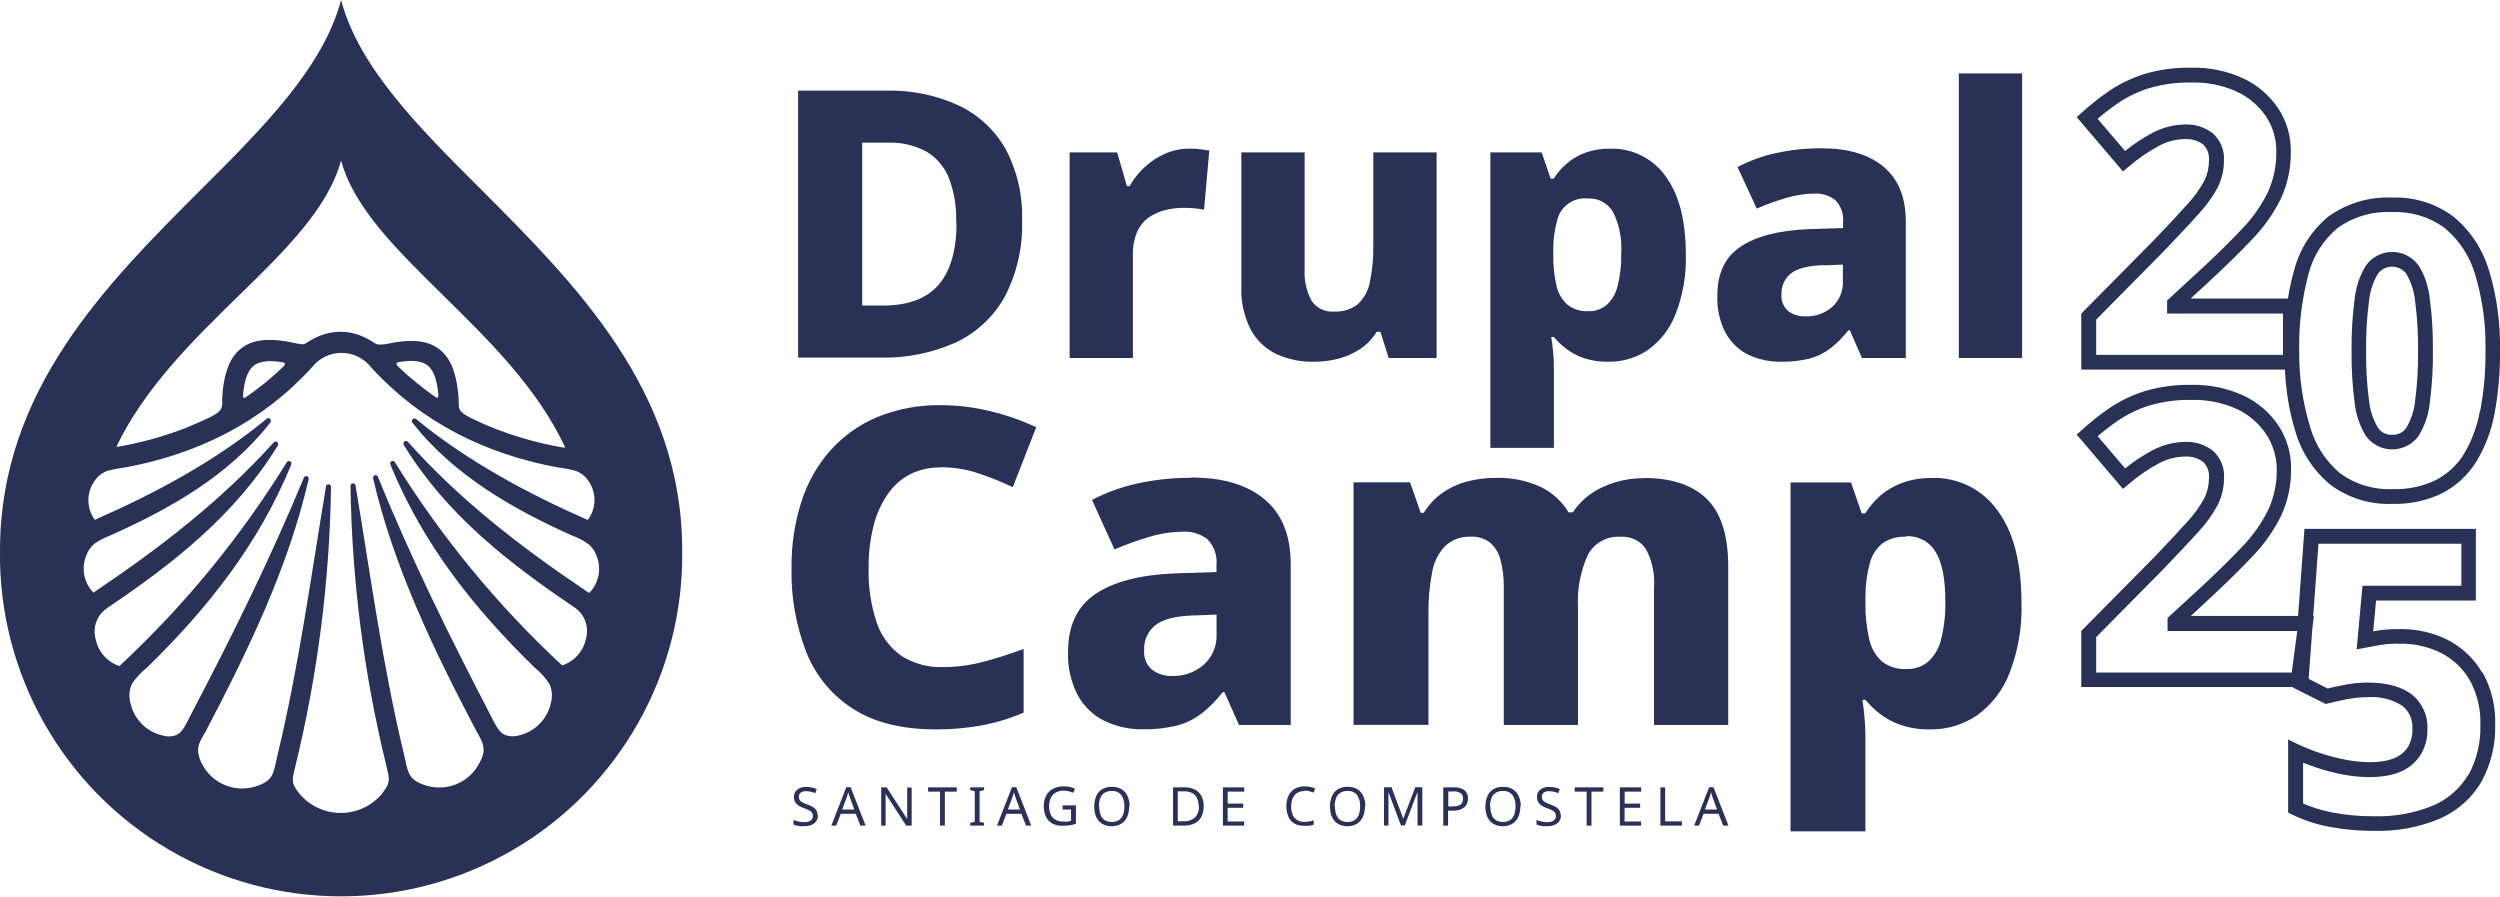
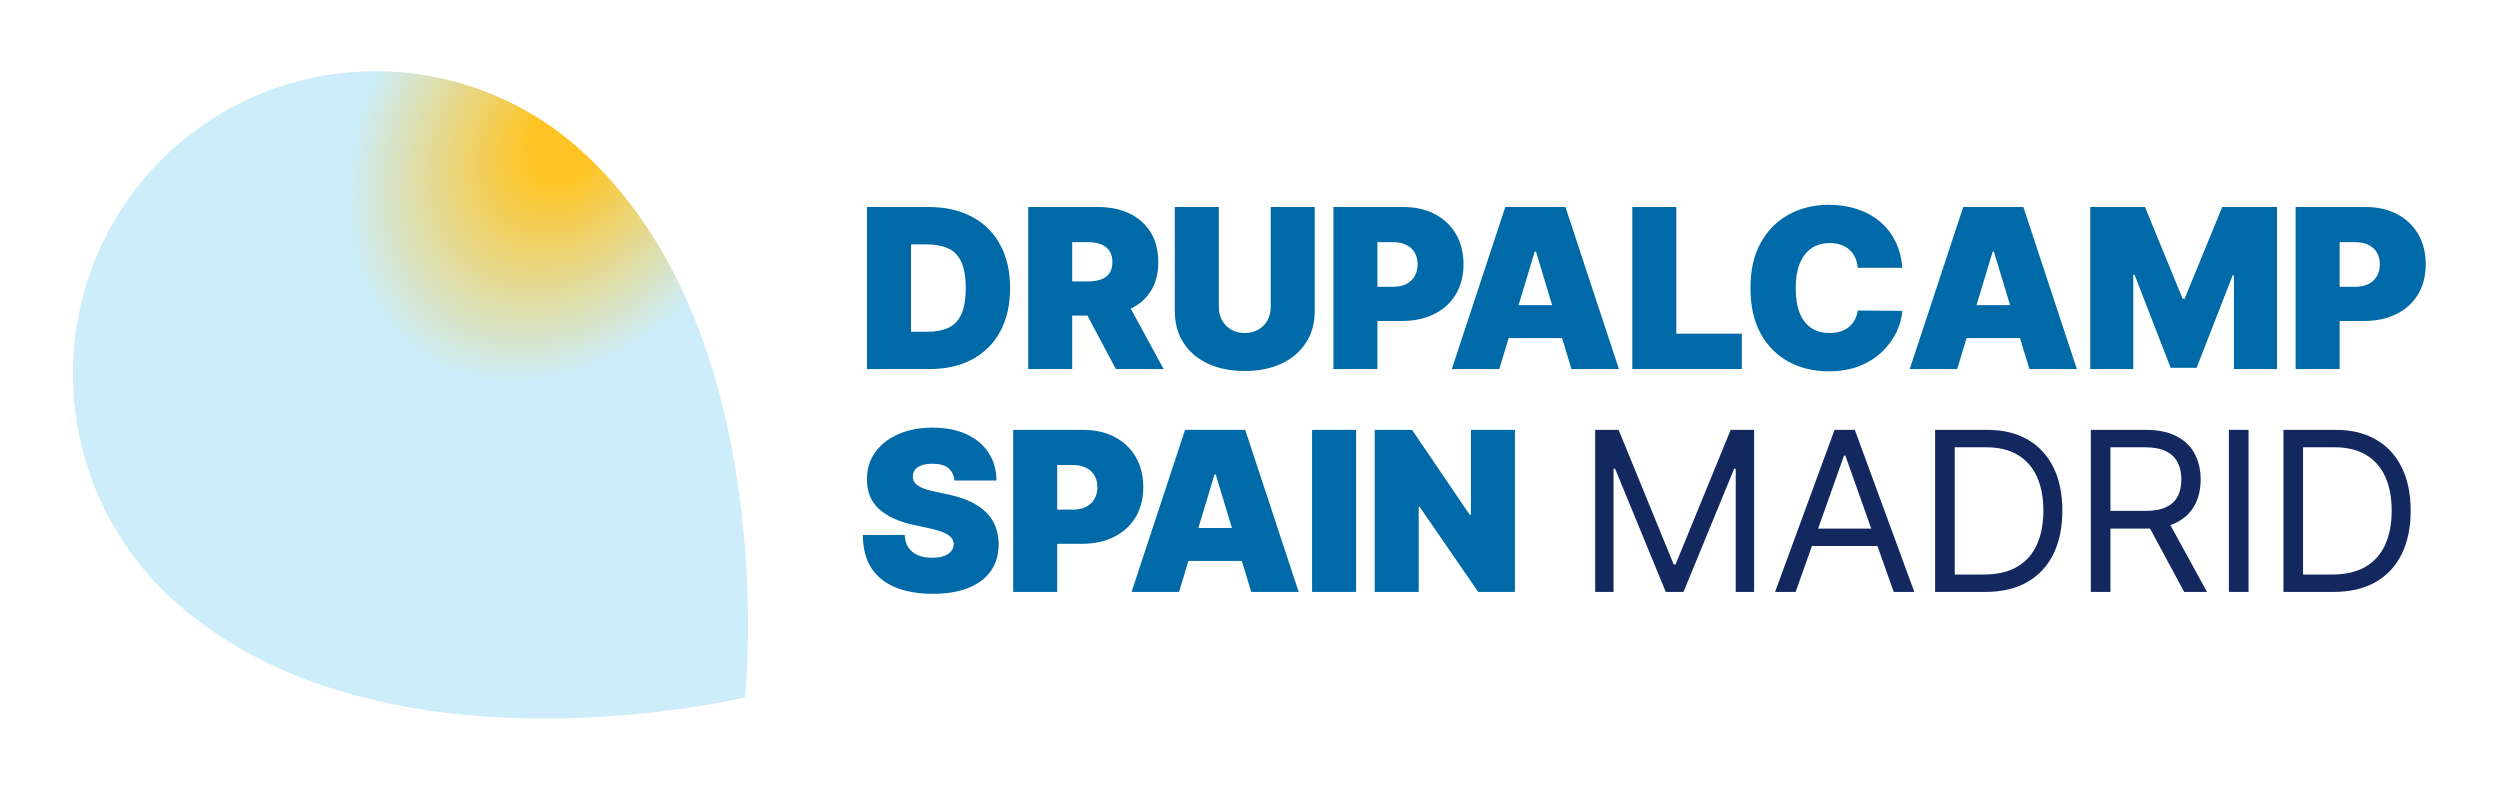
- <svg xmlns="http://www.w3.org/2000/svg" id="b36d154c-7bb0-49a6-b5f2-6e40ba56960a" data-name="Capa 1" width="333.81" height="119.66" viewBox="0 0 333.81 119.66">
-   <path d="M136.47,29.4a20.63,20.63,0,0,1-2.3,10.2,14.57,14.57,0,0,1-6.6,6.15,23.58,23.58,0,0,1-10.25,2H106.57V12.1h11.75a21.86,21.86,0,0,1,9.72,2,14.18,14.18,0,0,1,6.25,5.83,18.94,18.94,0,0,1,2.18,9.48Zm-8.8.3a15.19,15.19,0,0,0-1-6,7.16,7.16,0,0,0-3.05-3.5,10,10,0,0,0-5-1.15h-3.5V40.8h2.75q5.06,0,7.45-2.77c1.6-1.85,2.4-4.62,2.4-8.33Z" fill="#293156" />
-   <path d="M158.77,19.85c.43,0,.92,0,1.45.08s.95.11,1.25.17l-.7,7.9a10,10,0,0,0-1.15-.17,14.55,14.55,0,0,0-1.55-.08,10.35,10.35,0,0,0-2.4.28,6.65,6.65,0,0,0-2.2.95,4.7,4.7,0,0,0-1.6,1.9,7.25,7.25,0,0,0-.6,3.17V47.8h-8.45V20.35h6.35l1.3,4.5h.35a10.73,10.73,0,0,1,2-2.52,9.66,9.66,0,0,1,2.73-1.8,7.88,7.88,0,0,1,3.22-.68Z" fill="#293156" />
-   <path d="M191.82,20.35V47.8h-6.4l-1.1-3.5h-.5a7.28,7.28,0,0,1-2.17,2.28,9.87,9.87,0,0,1-2.9,1.3,12.64,12.64,0,0,1-3.27.42,11.47,11.47,0,0,1-5-1A7.64,7.64,0,0,1,167,44a11.62,11.62,0,0,1-1.25-5.72V20.35h8.45V35.9a8,8,0,0,0,.92,4.25,3.26,3.26,0,0,0,3,1.45,4.72,4.72,0,0,0,3.2-1,5.39,5.39,0,0,0,1.6-3,21.86,21.86,0,0,0,.45-4.78V20.35Z" fill="#293156" />
-   <path d="M215,19.85a8.77,8.77,0,0,1,7.35,3.62q2.74,3.63,2.75,10.53a20.36,20.36,0,0,1-1.35,7.9,10.68,10.68,0,0,1-3.67,4.8,9.16,9.16,0,0,1-5.33,1.6,9.79,9.79,0,0,1-3.32-.5,8.33,8.33,0,0,1-2.35-1.27A10.17,10.17,0,0,1,207.48,45h-.35c.1.63.18,1.3.25,2s.1,1.45.1,2.25V59.8H199V20.35h6.85l1.2,3.5h.4a9.32,9.32,0,0,1,1.73-2,8.1,8.1,0,0,1,2.47-1.45,9.3,9.3,0,0,1,3.35-.55Zm-3,6.65a3.8,3.8,0,0,0-4.1,3,14,14,0,0,0-.5,3.73V34a17.18,17.18,0,0,0,.42,4.12,4.76,4.76,0,0,0,1.45,2.55,4.22,4.22,0,0,0,2.83.88,3.59,3.59,0,0,0,2.42-.83A5,5,0,0,0,216,38.15a15.94,15.94,0,0,0,.47-4.25,11,11,0,0,0-1.1-5.62,3.68,3.68,0,0,0-3.35-1.78Z" fill="#293156" />
-   <path d="M243.22,19.8c3.57,0,6.33.83,8.3,2.48s2.95,4.09,2.95,7.32V47.8h-5.85L247,44.1h-.2a13.87,13.87,0,0,1-2.38,2.4,8.06,8.06,0,0,1-2.8,1.38,15.28,15.28,0,0,1-3.88.42,9.91,9.91,0,0,1-4.33-.95,7,7,0,0,1-3-2.9,9.91,9.91,0,0,1-1.1-5c0-2.93,1-5.1,3.08-6.5s5.06-2.18,9-2.35l4.7-.15v-.8a3.66,3.66,0,0,0-1-2.9,4.12,4.12,0,0,0-2.82-.9,13.35,13.35,0,0,0-3.75.57,35,35,0,0,0-3.95,1.43L232,22.3a20.33,20.33,0,0,1,5.1-1.85,27.83,27.83,0,0,1,6.15-.65Zm.3,15.6c-2.1.07-3.57.44-4.4,1.12a3.4,3.4,0,0,0-1.25,2.77,2.68,2.68,0,0,0,.9,2.25,3.62,3.62,0,0,0,2.3.7A5.15,5.15,0,0,0,244.62,41a4.38,4.38,0,0,0,1.45-3.47v-2.2l-2.55.1Z" fill="#293156" />
-   <path d="M270,47.8h-8.45V9.8H270Z" fill="#293156" />
-   <path d="M125.62,62.41a8.93,8.93,0,0,0-4.1.91,8.27,8.27,0,0,0-3,2.68,13,13,0,0,0-1.89,4.25,22.28,22.28,0,0,0-.65,5.61,21.36,21.36,0,0,0,1.06,7.2,8.94,8.94,0,0,0,3.27,4.48,9.67,9.67,0,0,0,5.63,1.53,20.78,20.78,0,0,0,5.25-.68q2.59-.67,5.49-1.74v8.5a26.68,26.68,0,0,1-5.6,1.71,33.68,33.68,0,0,1-6.14.53q-6.68,0-10.94-2.68a15.9,15.9,0,0,1-6.31-7.55,29.24,29.24,0,0,1-2-11.36,28,28,0,0,1,1.3-8.76,19,19,0,0,1,3.86-6.87,17.47,17.47,0,0,1,6.28-4.48,21.75,21.75,0,0,1,8.61-1.59,27.86,27.86,0,0,1,6.34.77,31.75,31.75,0,0,1,6.28,2.18l-3.13,8a38.71,38.71,0,0,0-4.72-1.89,15.61,15.61,0,0,0-4.84-.77Z" fill="#293156" />
-   <path d="M159.07,63.76q6.31,0,9.79,2.92t3.48,8.64V96.8h-6.9l-1.95-4.37h-.24a16.33,16.33,0,0,1-2.8,2.83,9.09,9.09,0,0,1-3.3,1.62,18,18,0,0,1-4.57.5,11.55,11.55,0,0,1-5.1-1.12,8.18,8.18,0,0,1-3.57-3.42,11.71,11.71,0,0,1-1.3-5.84q0-5.19,3.63-7.67t10.65-2.77l5.54-.18v-.94A4.33,4.33,0,0,0,161.22,72,4.88,4.88,0,0,0,157.89,71a15.69,15.69,0,0,0-4.42.68,41.59,41.59,0,0,0-4.66,1.68l-3-6.61a24.29,24.29,0,0,1,6-2.18,32.66,32.66,0,0,1,7.26-.77Zm.36,18.41q-3.72.12-5.19,1.33a4,4,0,0,0-1.47,3.28,3.14,3.14,0,0,0,1.06,2.65,4.29,4.29,0,0,0,2.71.83,6.14,6.14,0,0,0,4.19-1.5,5.18,5.18,0,0,0,1.71-4.1v-2.6l-3,.12Z" fill="#293156" />
-   <path d="M219.49,63.82q5.55,0,8.41,2.8t2.86,9.06V96.8h-9.91V78.45a9.43,9.43,0,0,0-1.09-5.16,3.75,3.75,0,0,0-3.33-1.62A4.61,4.61,0,0,0,212,74.12a15.13,15.13,0,0,0-1.3,7V96.8h-9.91V78.45a13.18,13.18,0,0,0-.47-3.81,4.46,4.46,0,0,0-1.42-2.24,3.93,3.93,0,0,0-2.48-.74A4.76,4.76,0,0,0,193,72.87a6.64,6.64,0,0,0-1.77,3.51,27.36,27.36,0,0,0-.5,5.66V96.79h-10V64.4h7.55l1.42,4.07h.41a9.07,9.07,0,0,1,2.36-2.57,10.2,10.2,0,0,1,3.25-1.56,14.29,14.29,0,0,1,3.95-.53,13.47,13.47,0,0,1,6,1.18,9,9,0,0,1,3.78,3.42H210A9.56,9.56,0,0,1,214.07,65a12.94,12.94,0,0,1,5.43-1.15Z" fill="#293156" />
-   <path d="M258,63.82a10.33,10.33,0,0,1,8.67,4.28q3.24,4.28,3.25,12.42a24,24,0,0,1-1.59,9.32A12.48,12.48,0,0,1,264,95.5a10.8,10.8,0,0,1-6.28,1.89,11.6,11.6,0,0,1-3.92-.59A9.61,9.61,0,0,1,251,95.3a12.21,12.21,0,0,1-1.92-1.86h-.41c.12.75.22,1.53.29,2.36s.12,1.71.12,2.66V111h-10V64.42h8.08l1.42,4.13h.47a11.06,11.06,0,0,1,2-2.36,9.41,9.41,0,0,1,2.92-1.71,11.16,11.16,0,0,1,3.95-.65Zm-3.49,7.85a5.07,5.07,0,0,0-3.16.88,5,5,0,0,0-1.68,2.63,16.78,16.78,0,0,0-.59,4.4v.88a20.37,20.37,0,0,0,.5,4.87,5.6,5.6,0,0,0,1.71,3,5,5,0,0,0,3.33,1,4.27,4.27,0,0,0,2.86-1,5.79,5.79,0,0,0,1.71-3,19.13,19.13,0,0,0,.56-5q0-4.55-1.3-6.64a4.32,4.32,0,0,0-4-2.09Z" fill="#293156" />
-   <path d="M64.29,25.35C55.91,17,47.92,9,45.54,0,43.17,9,35.17,17,26.8,25.35,14.24,37.9,0,52.13,0,73.46a45.55,45.55,0,1,0,91.09,0c0-21.33-14.29-35.56-26.8-48.11ZM31.94,39.42c6.08-5.94,11.88-11.6,13.6-18,1.73,6.38,7.53,12,13.61,18s12.57,12.3,16.33,20.34l-.3,0a49.22,49.22,0,0,1-5.4-1.26,43.64,43.64,0,0,1-6.86-2.66c-.24-.12-.45-.23-.63-.34a3.12,3.12,0,0,1-.74-.57c-.38-.45-.27-.9-.32-1.71,0-.47-.08-.91-.13-1.33a13.57,13.57,0,0,0-.48-2.26,8.16,8.16,0,0,0-.37-.95,6.09,6.09,0,0,0-.78-1.26,4.85,4.85,0,0,0-.49-.52,5.19,5.19,0,0,0-2.83-1.29,8.18,8.18,0,0,0-.89-.08,11.14,11.14,0,0,0-1.51.05,17.16,17.16,0,0,0-1.72.26l-.57.12L51,46l-.3,0H50.5a1.16,1.16,0,0,1-.42-.16l-.63-.39a9.7,9.7,0,0,0-1-.51,9.85,9.85,0,0,0-1-.36,7.3,7.3,0,0,0-4,0,8.87,8.87,0,0,0-1,.36,8.68,8.68,0,0,0-1,.51l-.3.19-.23.14-.32.17a1.08,1.08,0,0,1-.45,0,4.43,4.43,0,0,1-.49-.08l-.8-.17a13.78,13.78,0,0,0-3.22-.31,7,7,0,0,0-1.72.26,4.79,4.79,0,0,0-2,1.11,4,4,0,0,0-.49.52,5.72,5.72,0,0,0-.79,1.26c-.11.24-.21.5-.31.77a13.79,13.79,0,0,0-.58,2.8c0,.31-.06.63-.08,1,0,.16,0,.3,0,.44s0,.26,0,.37a1.47,1.47,0,0,1-.19.73,1.66,1.66,0,0,1-.25.3,3.34,3.34,0,0,1-.6.44,7,7,0,0,1-.63.34c-1.1.54-2.23,1-3.37,1.48-.58.22-1.15.43-1.73.62a46.86,46.86,0,0,1-5.34,1.47c-.6.13-1.21.25-1.81.35l-.21,0C19.35,51.71,25.91,45.3,31.94,39.42ZM58.53,52.63c0,.57-.12.56-.43.35a39.72,39.72,0,0,1-4.9-4c-.35-.34-.4-.57.16-.65,1.88-.3,3.12-.11,3.86.57S58.35,50.82,58.53,52.63ZM37.78,49a38.28,38.28,0,0,1-4.9,4c-.31.21-.48.22-.42-.35.17-1.81.57-3.05,1.3-3.72s2-.87,3.86-.57C38.19,48.42,38.13,48.65,37.78,49Zm40.76,30.1-.33-.23C69.63,73.1,61.46,66.83,54.47,59c-.27-.34-.78.05-.55.42,5.67,9.28,14,15.75,22.71,21.63a4.21,4.21,0,0,1,.94.85,3.82,3.82,0,0,1,.64,3.5,4.7,4.7,0,0,1-3.15,3.45l-.13-.12a131.49,131.49,0,0,1-22.19-27,.34.34,0,0,0-.61.32C56.5,72.73,63.36,81.31,71.38,89.13a8.94,8.94,0,0,1,2,2.23,3.75,3.75,0,0,1,.17,2.52,5.67,5.67,0,0,1-4.31,4.33,2.88,2.88,0,0,1-1.79-.07c-.91-.38-1.32-1.44-2.1-2.93C60,84.92,54.83,74.46,50.47,63.68a.34.34,0,0,0-.65.2c2.75,11.85,8.15,23,13.74,33.64.56,1.07,1.12,1.78,1,2.92A4.79,4.79,0,0,1,64,101.9a6,6,0,0,1-7.06,3,6.14,6.14,0,0,1-.9-.33c-1.65-.75-1.6-1.81-2.11-3.9-2.84-11.77-4.45-23.85-6.45-35.8a.34.34,0,0,0-.68,0,167.44,167.44,0,0,0,4.75,37.23c.46,1.88.63,2.34-.37,3.62L51,106A7.21,7.21,0,0,1,40,106c-.07-.08-.11-.14-.17-.22-1-1.27-.82-1.73-.36-3.6A168,168,0,0,0,44.2,65a.34.34,0,0,0-.68,0c-2,12-3.62,24-6.46,35.8-.5,2.07-.45,3.13-2.07,3.88a5.85,5.85,0,0,1-.94.35,6,6,0,0,1-7.06-3,4.35,4.35,0,0,1-.52-1.54c-.13-1.09.41-1.8,1-2.84,5.6-10.68,11-21.79,13.74-33.64a.34.34,0,0,0-.65-.2C36.16,74.46,31,84.92,25.6,95.21c-.76,1.45-1.16,2.49-2,2.91a2.82,2.82,0,0,1-1.87.09,5.67,5.67,0,0,1-4.31-4.33,3.71,3.71,0,0,1,.22-2.61,9.42,9.42,0,0,1,2-2.14c8-7.82,14.87-16.4,19.24-27.07a.34.34,0,0,0-.6-.32,131.65,131.65,0,0,1-22.13,27l-.19.19a4.68,4.68,0,0,1-3.15-3.45,3.8,3.8,0,0,1,.71-3.6,4.43,4.43,0,0,1,.87-.75c8.74-5.88,17-12.35,22.7-21.63.23-.37-.28-.76-.55-.42-7,7.76-15.1,14-23.64,19.76l-.42.29a4.59,4.59,0,0,1-1-4.86,3.75,3.75,0,0,1,1.09-1.64,9.14,9.14,0,0,1,2.15-1.13c7.94-3.55,15.87-8,21.38-15.09.25-.32-.15-.77-.48-.5-6.83,5.63-14.78,9.9-22.79,13.42l-.17.08a4.43,4.43,0,0,1,0-5.24,3.41,3.41,0,0,1,1.8-1.34,20.63,20.63,0,0,1,2.37-.44c9.56-1.78,18.13-6,24.82-13.34a5,5,0,0,1,7.9,0c6.7,7.34,15.26,11.56,24.82,13.34a16.7,16.7,0,0,1,2.49.48,3.44,3.44,0,0,1,1.68,1.3,4.41,4.41,0,0,1-.05,5.24l-.06,0c-8-3.53-16-7.81-22.89-13.47a.35.35,0,0,0-.48.5c5.5,7,13.43,11.54,21.37,15.09a8.1,8.1,0,0,1,2.26,1.22,3.8,3.8,0,0,1,1,1.55,4.59,4.59,0,0,1-1,4.86Z" fill="#293156" />
-   <path d="M322.92,35.43a4.32,4.32,0,0,0-7,0,10.62,10.62,0,0,0-1.52,4.5,49.19,49.19,0,0,0-.41,6.93,48.53,48.53,0,0,0,.41,6.9,10.52,10.52,0,0,0,1.52,4.47,4.34,4.34,0,0,0,7,0,10.37,10.37,0,0,0,1.52-4.48,49.19,49.19,0,0,0,.41-6.93,48.93,48.93,0,0,0-.41-6.9,10.67,10.67,0,0,0-1.52-4.53Zm-.44,18.06a8.69,8.69,0,0,1-1.18,3.63,2.13,2.13,0,0,1-1.9.93,2.1,2.1,0,0,1-1.89-.95,8.74,8.74,0,0,1-1.19-3.64,46.06,46.06,0,0,1-.39-6.61,46.71,46.71,0,0,1,.39-6.64,8.79,8.79,0,0,1,1.19-3.66,2.36,2.36,0,0,1,3.78,0,8.85,8.85,0,0,1,1.19,3.69,46.84,46.84,0,0,1,.39,6.61,47.11,47.11,0,0,1-.39,6.64Z" fill="#293156" />
-   <path d="M332.32,36.06h0a14.61,14.61,0,0,0-4.73-7.14,12.89,12.89,0,0,0-8.19-2.54,13.49,13.49,0,0,0-8.51,2.54,13.77,13.77,0,0,0-4.57,7.17,29.64,29.64,0,0,0-.82,3.77h-13l2.41-2.21c2.3-2.13,4.28-4.07,5.88-5.77a21.47,21.47,0,0,0,3.78-5.39,14.49,14.49,0,0,0,1.31-6.19,10.19,10.19,0,0,0-1.67-5.81,11.56,11.56,0,0,0-4.63-4,15.72,15.72,0,0,0-7-1.45,20.42,20.42,0,0,0-6.35.87,18.37,18.37,0,0,0-4.62,2.24A35.3,35.3,0,0,0,278,15l-.71.64,6.18,7.25.75-.63a22.3,22.3,0,0,1,4.06-2.79,7.54,7.54,0,0,1,3.47-.9,3.74,3.74,0,0,1,2.41.71,2.62,2.62,0,0,1,.79,2.17,6.11,6.11,0,0,1-.61,2.67,15.33,15.33,0,0,1-2.26,3.14c-1.12,1.26-2.64,2.89-4.52,4.84l-9.66,9.77v7.48H305.1a32.54,32.54,0,0,0,1.38,8.24,14.53,14.53,0,0,0,4.7,7.15,13,13,0,0,0,8.24,2.54,14.37,14.37,0,0,0,6.71-1.44,11.69,11.69,0,0,0,4.51-4.19,18.91,18.91,0,0,0,2.44-6.43,42.93,42.93,0,0,0,.73-8.38,35,35,0,0,0-1.48-10.8ZM304.84,47.38H279.89v-4.7l9.1-9.21c1.91-2,3.45-3.63,4.58-4.91A16.67,16.67,0,0,0,296.13,25a8,8,0,0,0,.82-3.53,4.47,4.47,0,0,0-1.54-3.71,5.67,5.67,0,0,0-3.63-1.14,9.56,9.56,0,0,0-4.37,1.12,23.22,23.22,0,0,0-3.66,2.42l-3.67-4.3q1.29-1.1,2.7-2.07a15.77,15.77,0,0,1,4.12-2,18.6,18.6,0,0,1,5.73-.77,13.72,13.72,0,0,1,6.11,1.25,9.65,9.65,0,0,1,3.85,3.31,8.35,8.35,0,0,1,1.35,4.73,12.52,12.52,0,0,1-1.13,5.36,19.29,19.29,0,0,1-3.43,4.88c-1.56,1.67-3.51,3.58-5.78,5.67l-4.24,3.9v1.74h15.47v5.53Zm26.29,7.47A17,17,0,0,1,329,60.61a9.65,9.65,0,0,1-3.75,3.49,12.48,12.48,0,0,1-5.8,1.21,11.05,11.05,0,0,1-7-2.12,12.55,12.55,0,0,1-4-6.21A33.33,33.33,0,0,1,307,46.84a37.09,37.09,0,0,1,1.23-10.22,11.85,11.85,0,0,1,3.9-6.18,11.51,11.51,0,0,1,7.29-2.12,11,11,0,0,1,7,2.12,12.77,12.77,0,0,1,4.07,6.21,32.84,32.84,0,0,1,1.38,10.18,40.46,40.46,0,0,1-.7,8Z" fill="#293156" />
-   <path d="M331.46,89.85a11.35,11.35,0,0,0-4.58-4.38A13.8,13.8,0,0,0,320.44,84a17.41,17.41,0,0,0-3,.2l-.56.11.38-4.12h13.33V70.62H307.7l-.85,11.62H292.53L294.94,80c2.31-2.13,4.29-4.08,5.88-5.77a21.47,21.47,0,0,0,3.78-5.39,14.49,14.49,0,0,0,1.31-6.19,10.19,10.19,0,0,0-1.67-5.81,11.56,11.56,0,0,0-4.63-4,15.72,15.72,0,0,0-7-1.45,20.42,20.42,0,0,0-6.35.87,18.37,18.37,0,0,0-4.62,2.24A35.3,35.3,0,0,0,278,57.39l-.71.64,6.18,7.25.75-.63a22,22,0,0,1,4.06-2.79,7.54,7.54,0,0,1,3.47-.9,3.74,3.74,0,0,1,2.41.71,2.61,2.61,0,0,1,.79,2.17,6,6,0,0,1-.61,2.66,15.33,15.33,0,0,1-2.26,3.14c-1.13,1.27-2.66,2.9-4.52,4.84l-9.66,9.77v7.48h28.24v.06L310.53,94l.36-.09c.69-.17,1.52-.36,2.49-.55a14.33,14.33,0,0,1,2.72-.27,7.58,7.58,0,0,1,4.66,1.14,3.62,3.62,0,0,1,1.35,3.07,4.45,4.45,0,0,1-.63,2.5,3.86,3.86,0,0,1-1.81,1.44c-1.81.76-4.86.71-8.16-.18a26.57,26.57,0,0,1-4.57-1.63l-1.42-.69v9.76l.54.27a19.52,19.52,0,0,0,4.91,1.62,31,31,0,0,0,6,.55,21.12,21.12,0,0,0,8.87-1.66,12,12,0,0,0,5.5-4.91,15.11,15.11,0,0,0,1.83-7.62,13.59,13.59,0,0,0-1.67-6.94Zm-51.57-.08v-4.7l9.1-9.21c1.89-2,3.44-3.61,4.59-4.9a16.67,16.67,0,0,0,2.56-3.58,8,8,0,0,0,.82-3.53,4.47,4.47,0,0,0-1.54-3.71A5.67,5.67,0,0,0,291.79,59a9.56,9.56,0,0,0-4.37,1.12,22.34,22.34,0,0,0-3.66,2.42l-3.67-4.3q1.29-1.1,2.7-2.07a15.77,15.77,0,0,1,4.12-2,18.6,18.6,0,0,1,5.73-.77,13.72,13.72,0,0,1,6.11,1.25A9.57,9.57,0,0,1,302.6,58,8.53,8.53,0,0,1,304,62.7a12.49,12.49,0,0,1-1.13,5.36,19.29,19.29,0,0,1-3.43,4.88c-1.56,1.66-3.5,3.57-5.78,5.67l-4.24,3.9v1.74h17.32L306,89.8H279.89Zm49.7,13.65a10.09,10.09,0,0,1-4.62,4.1,19.19,19.19,0,0,1-8,1.47,28.63,28.63,0,0,1-5.58-.51,18.74,18.74,0,0,1-3.87-1.19v-5.45A31.33,31.33,0,0,0,311,103c3.74,1,7.19,1,9.43.09a5.91,5.91,0,0,0,2.69-2.16,6.32,6.32,0,0,0,1-3.59A5.58,5.58,0,0,0,322,92.7c-1.34-1-3.26-1.56-5.88-1.56a15.82,15.82,0,0,0-3.1.31c-.84.16-1.58.33-2.23.48l-2.53-1.29.49-6.65.2-1.74h-.08l.7-9.65h19.08v5.61H315.45l-.78,8.49,1.27-.23c.61-.11,1.23-.22,1.87-.35a15,15,0,0,1,2.62-.17A11.86,11.86,0,0,1,326,87.22a9.32,9.32,0,0,1,3.79,3.63,11.66,11.66,0,0,1,1.4,5.94,13.28,13.28,0,0,1-1.56,6.64Z" fill="#293156" />
-   <path d="M109.21,108.87a1.33,1.33,0,0,1-.22.78,1.42,1.42,0,0,1-.63.49,2.4,2.4,0,0,1-1,.17,3.32,3.32,0,0,1-.55,0l-.48-.08a2.8,2.8,0,0,1-.38-.13v-.62a3.43,3.43,0,0,0,.64.21,3.48,3.48,0,0,0,.79.09,1.76,1.76,0,0,0,.64-.1.84.84,0,0,0,.39-.29.72.72,0,0,0,.13-.44.77.77,0,0,0-.11-.42.92.92,0,0,0-.37-.32,4.54,4.54,0,0,0-.73-.31,4.55,4.55,0,0,1-.58-.26,1.67,1.67,0,0,1-.41-.32,1.22,1.22,0,0,1-.25-.41,1.44,1.44,0,0,1-.08-.53,1.18,1.18,0,0,1,.21-.7,1.4,1.4,0,0,1,.58-.45,2.08,2.08,0,0,1,.85-.16,3.64,3.64,0,0,1,.77.08,3,3,0,0,1,.64.21l-.2.55a3.29,3.29,0,0,0-.58-.19,2.75,2.75,0,0,0-.65-.08,1.38,1.38,0,0,0-.54.09.7.7,0,0,0-.32.26.71.71,0,0,0-.11.39.83.83,0,0,0,.11.43.9.9,0,0,0,.35.31,4.37,4.37,0,0,0,.66.29,5,5,0,0,1,.76.35,1.36,1.36,0,0,1,.47.45,1.26,1.26,0,0,1,.16.67Z" fill="#293156" />
-   <path d="M114.88,110.24l-.62-1.58h-2l-.61,1.58H111l2-5.13h.58l2,5.13h-.66Zm-1.38-3.7s0-.11-.07-.21-.07-.2-.1-.31-.06-.19-.07-.25c0,.1-.05.19-.08.29s-.05.19-.08.27,0,.15-.07.21l-.58,1.55h1.62Z" fill="#293156" />
-   <path d="M121.73,110.24H121L118.25,106h0c0,.11,0,.24,0,.39s0,.31,0,.48,0,.34,0,.52v2.86h-.59v-5.11h.74l2.73,4.23h0c0-.08,0-.19,0-.34s0-.32,0-.5,0-.35,0-.5v-2.88h.6v5.09Z" fill="#293156" />
-   <path d="M126.16,110.24h-.64V105.7h-1.6v-.57h3.83v.57h-1.59Z" fill="#293156" />
-   <path d="M131.4,110.24h-1.85v-.37l.6-.14v-4.09l-.6-.14v-.37h1.85v.37l-.6.14v4.09l.6.14Z" fill="#293156" />
-   <path d="M137,110.24l-.62-1.58h-2l-.61,1.58h-.65l2-5.13h.58l2,5.13H137Zm-1.38-3.7-.07-.21c0-.1-.07-.2-.1-.31s-.06-.19-.07-.25c0,.1-.05.19-.08.29s0,.19-.08.27l-.07.21-.58,1.55h1.62l-.57-1.55Z" fill="#293156" />
-   <path d="M141.89,107.54h1.77V110a5.12,5.12,0,0,1-.84.2,6.85,6.85,0,0,1-1,.06,2.63,2.63,0,0,1-1.34-.32,2,2,0,0,1-.83-.91,3.21,3.21,0,0,1-.28-1.4,2.88,2.88,0,0,1,.31-1.39,2.16,2.16,0,0,1,.91-.91,3,3,0,0,1,1.43-.33,4.12,4.12,0,0,1,.81.08,3.69,3.69,0,0,1,.71.22l-.24.56a4.34,4.34,0,0,0-.61-.21,2.76,2.76,0,0,0-.71-.08,2,2,0,0,0-1,.25,1.7,1.7,0,0,0-.67.71,2.48,2.48,0,0,0-.23,1.1,2.74,2.74,0,0,0,.2,1.08,1.53,1.53,0,0,0,.62.73,2.12,2.12,0,0,0,1.11.26,3.11,3.11,0,0,0,.57,0,2.5,2.5,0,0,0,.43-.09v-1.52h-1.12v-.55Z" fill="#293156" />
-   <path d="M150.77,107.68a3.66,3.66,0,0,1-.15,1.08,2.29,2.29,0,0,1-.45.83,2,2,0,0,1-.74.54,2.51,2.51,0,0,1-1,.19,2.57,2.57,0,0,1-1-.19,1.92,1.92,0,0,1-.74-.54,2.28,2.28,0,0,1-.44-.83,3.62,3.62,0,0,1-.14-1.08,3.42,3.42,0,0,1,.26-1.37,2,2,0,0,1,.78-.92,2.45,2.45,0,0,1,1.33-.33,2.31,2.31,0,0,1,1.29.33,2,2,0,0,1,.79.92,3.27,3.27,0,0,1,.27,1.38Zm-4,0a3.07,3.07,0,0,0,.18,1.11,1.49,1.49,0,0,0,.55.72,1.93,1.93,0,0,0,1.9,0,1.49,1.49,0,0,0,.55-.72,3.07,3.07,0,0,0,.18-1.11,2.49,2.49,0,0,0-.4-1.51,1.46,1.46,0,0,0-1.27-.55,1.67,1.67,0,0,0-1,.25,1.41,1.41,0,0,0-.55.71,3.07,3.07,0,0,0-.18,1.11Z" fill="#293156" />
-   <path d="M160.72,107.64a3,3,0,0,1-.32,1.44,2,2,0,0,1-.91.87,3.19,3.19,0,0,1-1.44.29h-1.42v-5.11h1.57a2.94,2.94,0,0,1,1.34.29,2,2,0,0,1,.87.84,2.76,2.76,0,0,1,.31,1.38Zm-.68,0a2.33,2.33,0,0,0-.23-1.12,1.43,1.43,0,0,0-.66-.65,2.4,2.4,0,0,0-1.05-.21h-.84v4H158a2.16,2.16,0,0,0,1.56-.51,2,2,0,0,0,.52-1.52Z" fill="#293156" />
-   <path d="M166.14,110.24h-2.85v-5.11h2.85v.57h-2.21v1.6H166v.56h-2.08v1.83h2.21v.55Z" fill="#293156" />
-   <path d="M174.17,105.62a2,2,0,0,0-.74.14,1.43,1.43,0,0,0-.56.41,1.93,1.93,0,0,0-.35.65,2.84,2.84,0,0,0-.12.86,2.75,2.75,0,0,0,.2,1.09,1.56,1.56,0,0,0,.59.72,1.76,1.76,0,0,0,1,.25,3.31,3.31,0,0,0,.64-.06l.59-.14v.56a4,4,0,0,1-.59.16,5,5,0,0,1-.73,0,2.48,2.48,0,0,1-1.3-.32,1.91,1.91,0,0,1-.78-.92,3.53,3.53,0,0,1-.26-1.4,3.23,3.23,0,0,1,.16-1.06,2.33,2.33,0,0,1,.47-.83,2.14,2.14,0,0,1,.77-.54,2.69,2.69,0,0,1,1.05-.19,3.77,3.77,0,0,1,.76.08,2.92,2.92,0,0,1,.65.22l-.26.54a3.27,3.27,0,0,0-.53-.19,2.09,2.09,0,0,0-.63-.08Z" fill="#293156" />
-   <path d="M182.25,107.68a3.66,3.66,0,0,1-.15,1.08,2.29,2.29,0,0,1-.45.83,2,2,0,0,1-.74.54,2.51,2.51,0,0,1-1,.19,2.57,2.57,0,0,1-1-.19,1.92,1.92,0,0,1-.74-.54,2.28,2.28,0,0,1-.44-.83,3.62,3.62,0,0,1-.14-1.08,3.42,3.42,0,0,1,.26-1.37,2,2,0,0,1,.78-.92,2.45,2.45,0,0,1,1.33-.33,2.31,2.31,0,0,1,1.29.33,2,2,0,0,1,.79.92,3.27,3.27,0,0,1,.27,1.38Zm-4,0a3.07,3.07,0,0,0,.18,1.11,1.49,1.49,0,0,0,.55.72,1.93,1.93,0,0,0,1.9,0,1.49,1.49,0,0,0,.55-.72,3.07,3.07,0,0,0,.18-1.11,2.49,2.49,0,0,0-.4-1.51,1.46,1.46,0,0,0-1.27-.55,1.67,1.67,0,0,0-1,.25,1.41,1.41,0,0,0-.55.71,3.07,3.07,0,0,0-.18,1.11Z" fill="#293156" />
-   <path d="M187.07,110.24l-1.68-4.48h0c0,.1,0,.22,0,.36s0,.31,0,.48v3.63h-.59v-5.11h1l1.57,4.19h0l1.6-4.19h.94v5.11h-.64v-3.64c0-.17,0-.32,0-.47s0-.27,0-.37h0l-1.7,4.47h-.53Z" fill="#293156" />
-   <path d="M194.09,105.13a2.24,2.24,0,0,1,1.46.39,1.36,1.36,0,0,1,.46,1.11,1.72,1.72,0,0,1-.1.6,1.34,1.34,0,0,1-.34.52,1.74,1.74,0,0,1-.63.36,3,3,0,0,1-1,.13h-.59v2h-.64v-5.11h1.35Zm-.06.55h-.65v2h.52a3.08,3.08,0,0,0,.81-.1.94.94,0,0,0,.48-.33,1.07,1.07,0,0,0,.16-.6.87.87,0,0,0-.31-.74,1.64,1.64,0,0,0-1-.24Z" fill="#293156" />
-   <path d="M203,107.68a3.66,3.66,0,0,1-.15,1.08,2.29,2.29,0,0,1-.45.83,2,2,0,0,1-.74.54,2.51,2.51,0,0,1-1,.19,2.57,2.57,0,0,1-1-.19,1.92,1.92,0,0,1-.74-.54,2.28,2.28,0,0,1-.44-.83,3.62,3.62,0,0,1-.14-1.08,3.42,3.42,0,0,1,.26-1.37,2,2,0,0,1,.78-.92,2.45,2.45,0,0,1,1.33-.33,2.31,2.31,0,0,1,1.29.33,2,2,0,0,1,.79.92,3.27,3.27,0,0,1,.27,1.38Zm-4,0a3.07,3.07,0,0,0,.18,1.11,1.49,1.49,0,0,0,.55.72,1.93,1.93,0,0,0,1.9,0,1.49,1.49,0,0,0,.55-.72,3.07,3.07,0,0,0,.18-1.11,2.49,2.49,0,0,0-.4-1.51,1.46,1.46,0,0,0-1.27-.55,1.67,1.67,0,0,0-1,.25,1.41,1.41,0,0,0-.55.71,3.07,3.07,0,0,0-.18,1.11Z" fill="#293156" />
-   <path d="M208.42,108.87a1.33,1.33,0,0,1-.22.78,1.42,1.42,0,0,1-.63.49,2.4,2.4,0,0,1-1,.17,3.32,3.32,0,0,1-.55,0l-.48-.08a2.8,2.8,0,0,1-.38-.13v-.62a3.43,3.43,0,0,0,.64.21,3.48,3.48,0,0,0,.79.09,1.76,1.76,0,0,0,.64-.1.84.84,0,0,0,.39-.29.72.72,0,0,0,.13-.44.77.77,0,0,0-.11-.42.92.92,0,0,0-.37-.32,4.54,4.54,0,0,0-.73-.31,4.55,4.55,0,0,1-.58-.26,1.67,1.67,0,0,1-.41-.32,1.22,1.22,0,0,1-.25-.41,1.44,1.44,0,0,1-.08-.53,1.18,1.18,0,0,1,.21-.7,1.4,1.4,0,0,1,.58-.45,2.08,2.08,0,0,1,.85-.16,3.64,3.64,0,0,1,.77.08,3,3,0,0,1,.64.21l-.2.55a3.29,3.29,0,0,0-.58-.19,2.75,2.75,0,0,0-.65-.08,1.38,1.38,0,0,0-.54.09.7.7,0,0,0-.32.26.71.71,0,0,0-.11.39.83.83,0,0,0,.11.43.9.9,0,0,0,.35.31,4.37,4.37,0,0,0,.66.29,5,5,0,0,1,.76.35,1.36,1.36,0,0,1,.47.45,1.26,1.26,0,0,1,.16.67Z" fill="#293156" />
-   <path d="M212.5,110.24h-.64V105.7h-1.6v-.57h3.83v.57H212.5Z" fill="#293156" />
-   <path d="M219.14,110.24h-2.85v-5.11h2.85v.57h-2.21v1.6H219v.56h-2.08v1.83h2.21v.55Z" fill="#293156" />
-   <path d="M221.7,110.24v-5.11h.64v4.54h2.23v.57H221.7Z" fill="#293156" />
-   <path d="M230.09,110.24l-.62-1.58h-2l-.61,1.58h-.65l2-5.13h.58l2,5.13h-.66Zm-1.39-3.7-.07-.21c0-.1-.07-.2-.1-.31s-.06-.19-.07-.25c0,.1-.05.19-.08.29s0,.19-.08.27l-.07.21-.58,1.55h1.62l-.57-1.55Z" fill="#293156" />
+ <svg xmlns="http://www.w3.org/2000/svg" width="1436" height="454" viewBox="0 0 1436 454" fill="none">
+   <path d="M533.818 212.004H498V118.913H533.455C543.03 118.913 551.303 120.777 558.273 124.504C565.273 128.201 570.667 133.535 574.455 140.504C578.273 147.444 580.182 155.762 580.182 165.459C580.182 175.156 578.288 183.489 574.5 190.459C570.712 197.398 565.348 202.732 558.409 206.459C551.47 210.156 543.273 212.004 533.818 212.004ZM523.273 190.55H532.909C537.515 190.55 541.439 189.807 544.682 188.323C547.955 186.838 550.439 184.277 552.136 180.641C553.864 177.004 554.727 171.944 554.727 165.459C554.727 158.974 553.848 153.913 552.091 150.277C550.364 146.641 547.818 144.08 544.455 142.595C541.121 141.11 537.03 140.368 532.182 140.368H523.273V190.55ZM590.595 212.004V118.913H630.777C637.686 118.913 643.731 120.171 648.913 122.686C654.095 125.201 658.125 128.823 661.004 133.55C663.883 138.277 665.322 143.944 665.322 150.55C665.322 157.217 663.837 162.838 660.868 167.413C657.928 171.989 653.792 175.444 648.459 177.777C643.156 180.11 636.959 181.277 629.868 181.277H605.868V161.641H624.777C627.747 161.641 630.277 161.277 632.368 160.55C634.489 159.792 636.11 158.595 637.231 156.959C638.383 155.323 638.959 153.186 638.959 150.55C638.959 147.883 638.383 145.717 637.231 144.05C636.11 142.353 634.489 141.11 632.368 140.323C630.277 139.504 627.747 139.095 624.777 139.095H615.868V212.004H590.595ZM645.14 169.277L668.413 212.004H640.959L618.231 169.277H645.14ZM729.906 118.913H755.179V178.55C755.179 185.641 753.482 191.777 750.088 196.959C746.724 202.11 742.027 206.095 735.997 208.913C729.967 211.701 722.967 213.095 714.997 213.095C706.967 213.095 699.936 211.701 693.906 208.913C687.876 206.095 683.179 202.11 679.815 196.959C676.482 191.777 674.815 185.641 674.815 178.55V118.913H700.088V176.368C700.088 179.247 700.724 181.823 701.997 184.095C703.27 186.338 705.027 188.095 707.27 189.368C709.542 190.641 712.118 191.277 714.997 191.277C717.906 191.277 720.482 190.641 722.724 189.368C724.967 188.095 726.724 186.338 727.997 184.095C729.27 181.823 729.906 179.247 729.906 176.368V118.913ZM765.91 212.004V118.913H806.092C813.001 118.913 819.046 120.277 824.228 123.004C829.41 125.732 833.44 129.565 836.319 134.504C839.198 139.444 840.637 145.217 840.637 151.823C840.637 158.489 839.152 164.262 836.183 169.141C833.243 174.02 829.107 177.777 823.774 180.413C818.471 183.05 812.274 184.368 805.183 184.368H781.183V164.732H800.092C803.062 164.732 805.592 164.217 807.683 163.186C809.804 162.126 811.425 160.626 812.546 158.686C813.698 156.747 814.274 154.459 814.274 151.823C814.274 149.156 813.698 146.883 812.546 145.004C811.425 143.095 809.804 141.641 807.683 140.641C805.592 139.61 803.062 139.095 800.092 139.095H791.183V212.004H765.91ZM861.187 212.004H833.914L864.641 118.913H899.187L929.914 212.004H902.641L882.278 144.55H881.55L861.187 212.004ZM856.096 175.277H907.369V194.186H856.096V175.277ZM937.6 212.004V118.913H962.873V191.641H1000.51V212.004H937.6ZM1092.73 153.823H1067.09C1066.91 151.701 1066.43 149.777 1065.64 148.05C1064.88 146.323 1063.82 144.838 1062.46 143.595C1061.12 142.323 1059.5 141.353 1057.59 140.686C1055.68 139.989 1053.52 139.641 1051.09 139.641C1046.85 139.641 1043.26 140.671 1040.32 142.732C1037.41 144.792 1035.2 147.747 1033.68 151.595C1032.2 155.444 1031.46 160.065 1031.46 165.459C1031.46 171.156 1032.21 175.929 1033.73 179.777C1035.27 183.595 1037.5 186.474 1040.41 188.413C1043.32 190.323 1046.82 191.277 1050.91 191.277C1053.24 191.277 1055.34 190.989 1057.18 190.413C1059.03 189.807 1060.64 188.944 1062 187.823C1063.37 186.701 1064.47 185.353 1065.32 183.777C1066.2 182.171 1066.79 180.368 1067.09 178.368L1092.73 178.55C1092.43 182.489 1091.32 186.504 1089.41 190.595C1087.5 194.656 1084.79 198.413 1081.27 201.868C1077.79 205.292 1073.47 208.05 1068.32 210.141C1063.17 212.232 1057.18 213.277 1050.37 213.277C1041.82 213.277 1034.15 211.444 1027.37 207.777C1020.61 204.11 1015.26 198.717 1011.32 191.595C1007.41 184.474 1005.46 175.762 1005.46 165.459C1005.46 155.095 1007.46 146.368 1011.46 139.277C1015.46 132.156 1020.85 126.777 1027.64 123.141C1034.43 119.474 1042 117.641 1050.37 117.641C1056.24 117.641 1061.65 118.444 1066.59 120.05C1071.53 121.656 1075.87 124.004 1079.59 127.095C1083.32 130.156 1086.32 133.929 1088.59 138.413C1090.87 142.898 1092.24 148.035 1092.73 153.823ZM1124.22 212.004H1096.95L1127.68 118.913H1162.22L1192.95 212.004H1165.68L1145.31 144.55H1144.59L1124.22 212.004ZM1119.13 175.277H1170.4V194.186H1119.13V175.277ZM1200.64 118.913H1232.09L1253.73 171.641H1254.82L1276.45 118.913H1307.91V212.004H1283.18V158.186H1282.45L1261.73 211.277H1246.82L1226.09 157.823H1225.36V212.004H1200.64V118.913ZM1318.6 212.004V118.913H1358.79C1365.7 118.913 1371.74 120.277 1376.92 123.004C1382.1 125.732 1386.14 129.565 1389.01 134.504C1391.89 139.444 1393.33 145.217 1393.33 151.823C1393.33 158.489 1391.85 164.262 1388.88 169.141C1385.94 174.02 1381.8 177.777 1376.47 180.413C1371.17 183.05 1364.97 184.368 1357.88 184.368H1333.88V164.732H1352.79C1355.76 164.732 1358.29 164.217 1360.38 163.186C1362.5 162.126 1364.12 160.626 1365.24 158.686C1366.39 156.747 1366.97 154.459 1366.97 151.823C1366.97 149.156 1366.39 146.883 1365.24 145.004C1364.12 143.095 1362.5 141.641 1360.38 140.641C1358.29 139.61 1355.76 139.095 1352.79 139.095H1343.88V212.004H1318.6ZM548.182 276.004C547.939 272.974 546.803 270.61 544.773 268.913C542.773 267.217 539.727 266.368 535.636 266.368C533.03 266.368 530.894 266.686 529.227 267.323C527.591 267.929 526.379 268.762 525.591 269.823C524.803 270.883 524.394 272.095 524.364 273.459C524.303 274.58 524.5 275.595 524.955 276.504C525.439 277.383 526.197 278.186 527.227 278.913C528.258 279.61 529.576 280.247 531.182 280.823C532.788 281.398 534.697 281.913 536.909 282.368L544.545 284.004C549.697 285.095 554.106 286.535 557.773 288.323C561.439 290.11 564.439 292.217 566.773 294.641C569.106 297.035 570.818 299.732 571.909 302.732C573.03 305.732 573.606 309.004 573.636 312.55C573.606 318.671 572.076 323.853 569.045 328.095C566.015 332.338 561.682 335.565 556.045 337.777C550.439 339.989 543.697 341.095 535.818 341.095C527.727 341.095 520.667 339.898 514.636 337.504C508.636 335.11 503.97 331.429 500.636 326.459C497.333 321.459 495.667 315.065 495.636 307.277H519.636C519.788 310.126 520.5 312.52 521.773 314.459C523.045 316.398 524.833 317.868 527.136 318.868C529.47 319.868 532.242 320.368 535.455 320.368C538.152 320.368 540.409 320.035 542.227 319.368C544.045 318.701 545.424 317.777 546.364 316.595C547.303 315.413 547.788 314.065 547.818 312.55C547.788 311.126 547.318 309.883 546.409 308.823C545.53 307.732 544.076 306.762 542.045 305.913C540.015 305.035 537.273 304.217 533.818 303.459L524.545 301.459C516.303 299.671 509.803 296.686 505.045 292.504C500.318 288.292 497.97 282.55 498 275.277C497.97 269.368 499.545 264.201 502.727 259.777C505.939 255.323 510.379 251.853 516.045 249.368C521.742 246.883 528.273 245.641 535.636 245.641C543.152 245.641 549.652 246.898 555.136 249.413C560.621 251.929 564.848 255.474 567.818 260.05C570.818 264.595 572.333 269.913 572.364 276.004H548.182ZM581.97 340.004V246.913H622.152C629.061 246.913 635.106 248.277 640.288 251.004C645.47 253.732 649.5 257.565 652.379 262.504C655.258 267.444 656.697 273.217 656.697 279.823C656.697 286.489 655.212 292.262 652.243 297.141C649.303 302.02 645.167 305.777 639.834 308.413C634.531 311.05 628.334 312.368 621.243 312.368H597.243V292.732H616.152C619.122 292.732 621.652 292.217 623.743 291.186C625.864 290.126 627.485 288.626 628.606 286.686C629.758 284.747 630.334 282.459 630.334 279.823C630.334 277.156 629.758 274.883 628.606 273.004C627.485 271.095 625.864 269.641 623.743 268.641C621.652 267.61 619.122 267.095 616.152 267.095H607.243V340.004H581.97ZM677.247 340.004H649.974L680.701 246.913H715.247L745.974 340.004H718.701L698.338 272.55H697.61L677.247 340.004ZM672.156 303.277H723.429V322.186H672.156V303.277ZM778.933 246.913V340.004H753.66V246.913H778.933ZM870.175 246.913V340.004H849.085L815.448 291.095H814.903V340.004H789.63V246.913H811.085L844.175 295.641H844.903V246.913H870.175Z" fill="#006AA9" />
+   <path d="M916.273 246.913H929.727L961.364 324.186H962.455L994.091 246.913H1007.55V340.004H997V269.277H996.091L967 340.004H956.818L927.727 269.277H926.818V340.004H916.273V246.913ZM1031.41 340.004H1019.59L1053.77 246.913H1065.41L1099.59 340.004H1087.77L1059.95 261.641H1059.22L1031.41 340.004ZM1035.77 303.641H1083.41V313.641H1035.77V303.641ZM1140.26 340.004H1111.53V246.913H1141.53C1150.56 246.913 1158.29 248.777 1164.71 252.504C1171.13 256.201 1176.06 261.52 1179.48 268.459C1182.91 275.368 1184.62 283.641 1184.62 293.277C1184.62 302.974 1182.89 311.323 1179.44 318.323C1175.98 325.292 1170.95 330.656 1164.35 334.413C1157.74 338.141 1149.71 340.004 1140.26 340.004ZM1122.8 330.004H1139.53C1147.22 330.004 1153.6 328.52 1158.66 325.55C1163.72 322.58 1167.5 318.353 1169.98 312.868C1172.47 307.383 1173.71 300.853 1173.71 293.277C1173.71 285.762 1172.48 279.292 1170.03 273.868C1167.57 268.413 1163.91 264.232 1159.03 261.323C1154.15 258.383 1148.07 256.913 1140.8 256.913H1122.8V330.004ZM1200.97 340.004V246.913H1232.42C1239.7 246.913 1245.66 248.156 1250.33 250.641C1255 253.095 1258.45 256.474 1260.7 260.777C1262.94 265.08 1264.06 269.974 1264.06 275.459C1264.06 280.944 1262.94 285.807 1260.7 290.05C1258.45 294.292 1255.01 297.626 1250.38 300.05C1245.74 302.444 1239.82 303.641 1232.6 303.641H1207.15V293.459H1232.24C1237.21 293.459 1241.21 292.732 1244.24 291.277C1247.3 289.823 1249.51 287.762 1250.88 285.095C1252.27 282.398 1252.97 279.186 1252.97 275.459C1252.97 271.732 1252.27 268.474 1250.88 265.686C1249.48 262.898 1247.26 260.747 1244.2 259.232C1241.13 257.686 1237.09 256.913 1232.06 256.913H1212.24V340.004H1200.97ZM1244.79 298.186L1267.7 340.004H1254.6L1232.06 298.186H1244.79ZM1291.56 246.913V340.004H1280.28V246.913H1291.56ZM1340.33 340.004H1311.6V246.913H1341.6C1350.63 246.913 1358.36 248.777 1364.78 252.504C1371.2 256.201 1376.13 261.52 1379.55 268.459C1382.98 275.368 1384.69 283.641 1384.69 293.277C1384.69 302.974 1382.96 311.323 1379.51 318.323C1376.05 325.292 1371.02 330.656 1364.42 334.413C1357.81 338.141 1349.78 340.004 1340.33 340.004ZM1322.87 330.004H1339.6C1347.29 330.004 1353.67 328.52 1358.73 325.55C1363.79 322.58 1367.57 318.353 1370.05 312.868C1372.54 307.383 1373.78 300.853 1373.78 293.277C1373.78 285.762 1372.55 279.292 1370.1 273.868C1367.64 268.413 1363.98 264.232 1359.1 261.323C1354.22 258.383 1348.14 256.913 1340.87 256.913H1322.87V330.004Z" fill="#12285F" />
+   <path d="M101.949 346.871C220.703 450.857 427.921 400.568 427.921 400.568C427.921 400.568 450.411 188.525 331.658 84.539C296.663 53.896 251.001 38.328 204.716 41.258C158.432 44.189 115.316 65.379 84.855 100.166C54.394 134.953 39.082 180.489 42.288 226.755C45.494 273.021 66.954 316.228 101.949 346.871Z" fill="url(#paint0_radial_0_1)" />
+   <defs>
+     <radialGradient id="paint0_radial_0_1" cx="0" cy="0" r="1" gradientUnits="userSpaceOnUse" gradientTransform="translate(325.102 80.42) rotate(123.69) scale(166.184 127.075)">
+       <stop offset="0.15" stop-color="#FFC423" />
+       <stop offset="0.9" stop-color="#CCEDF9" />
+     </radialGradient>
+   </defs>
</svg>
